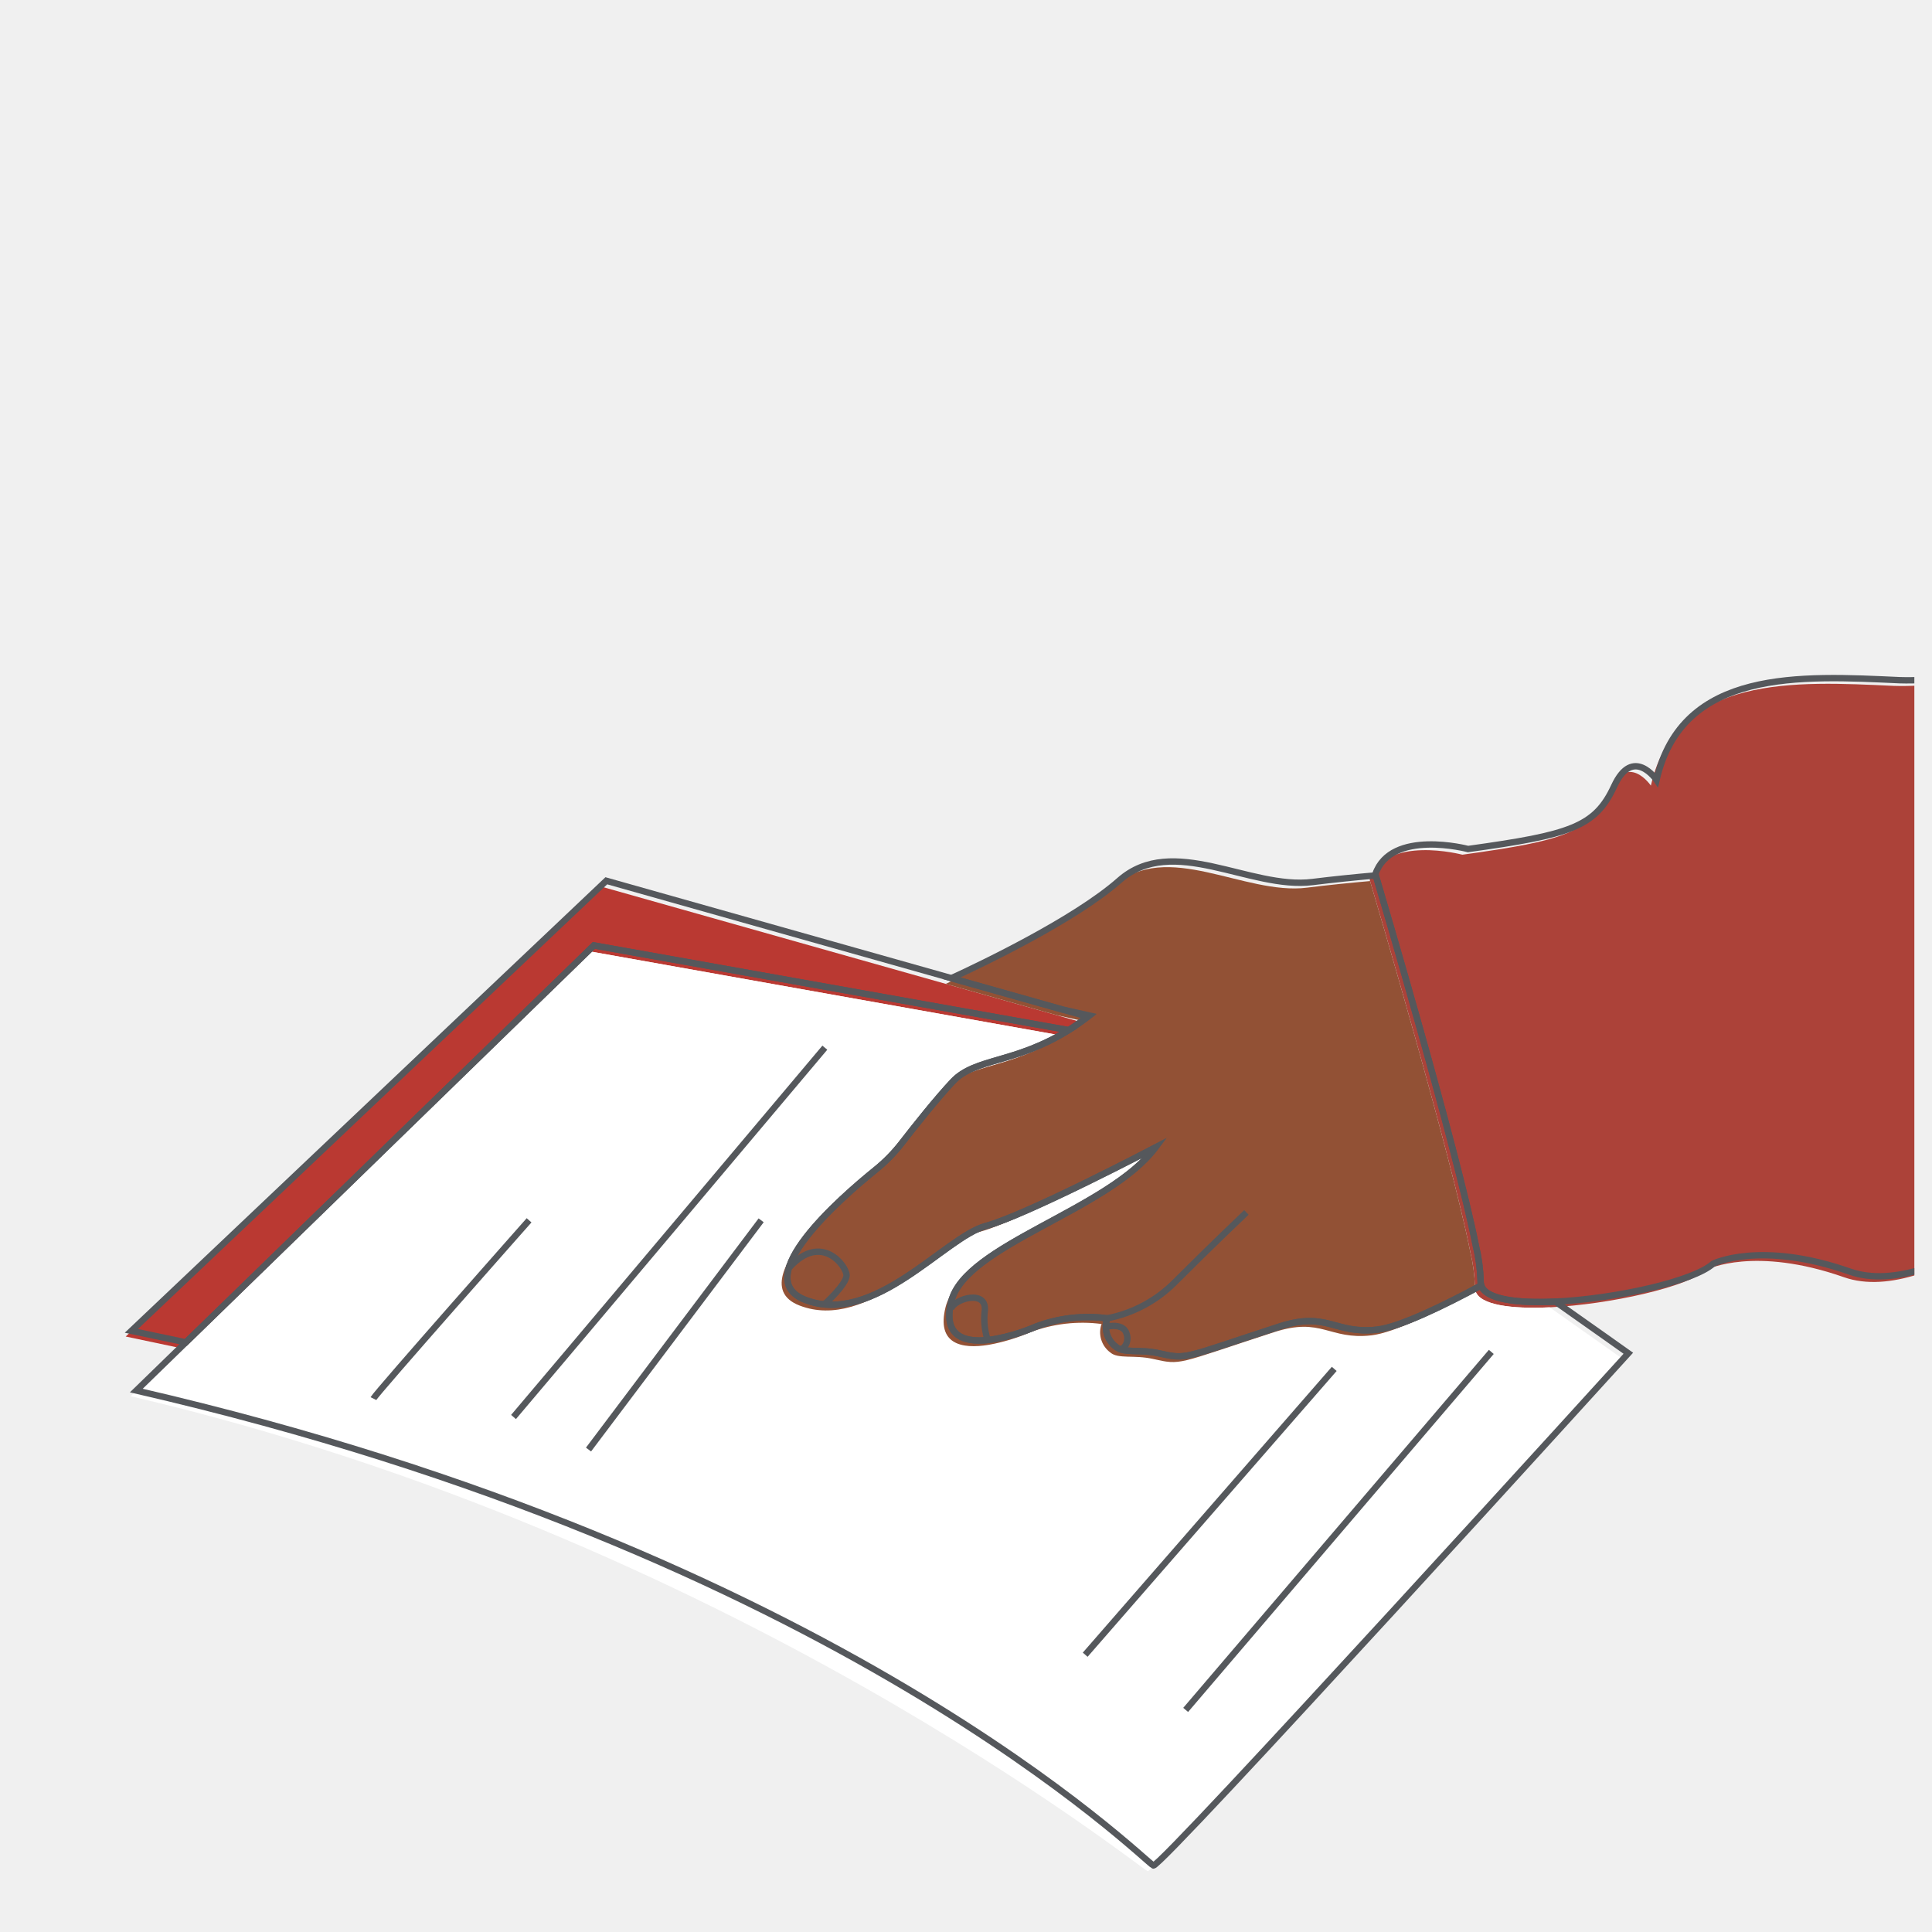
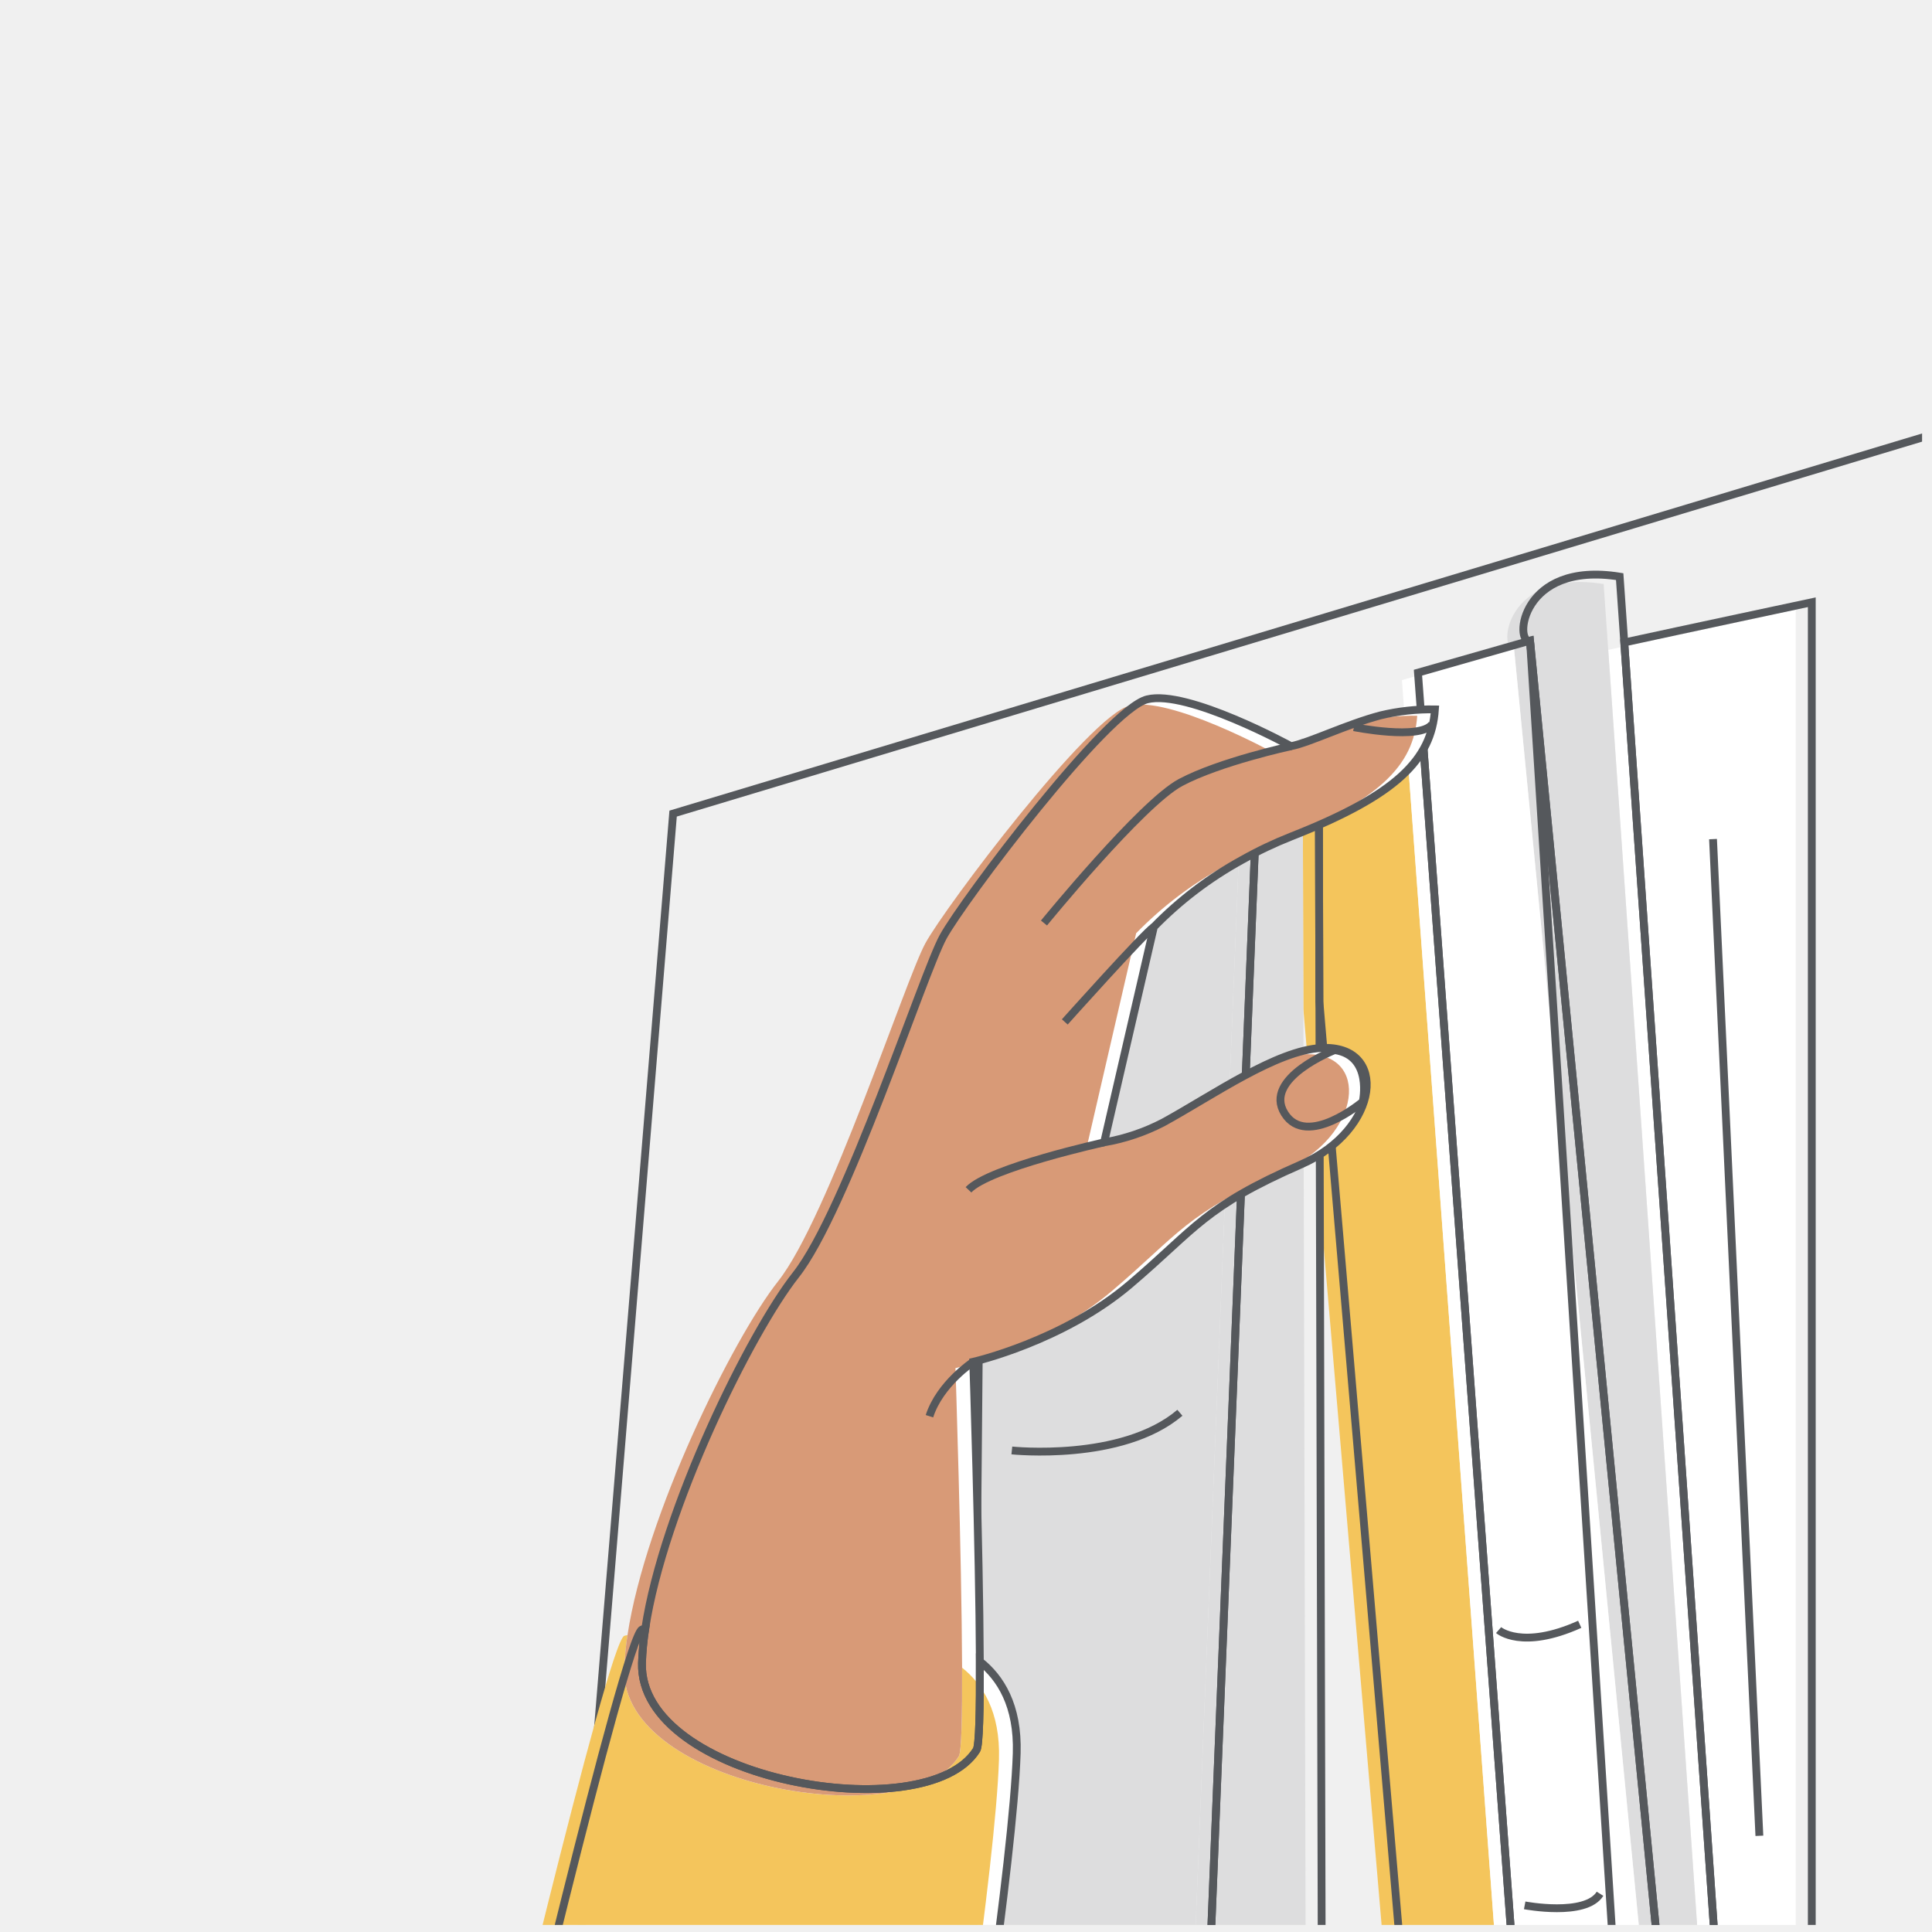
<svg xmlns="http://www.w3.org/2000/svg" id="Layer_1" data-name="Layer 1" viewBox="0 0 198.425 198.425">
  <defs>
-     <style>.cls-1,.cls-10,.cls-2,.cls-8{fill:none;}.cls-10,.cls-2,.cls-8{stroke:#55585c;stroke-miterlimit:10;}.cls-2{stroke-width:1.044px;}.cls-3{clip-path:url(#clip-path);}.cls-4{fill:#ac4239;}.cls-5{fill:#ba3932;}.cls-6{fill:#fff;}.cls-7{fill:#925135;}.cls-8{stroke-width:0.655px;}.cls-9{clip-path:url(#clip-path-2);}.cls-10{stroke-width:0.803px;fill-rule:evenodd;}</style>
+     <style>.cls-1,.cls-3,.cls-7{fill:none;}.cls-2{clip-path:url(#clip-path);}.cls-3,.cls-7{stroke:#55585c;stroke-miterlimit:10;stroke-width:0.803px;}.cls-3,.cls-4,.cls-5,.cls-6,.cls-8{fill-rule:evenodd;}.cls-4{fill:#fff;}.cls-5{fill:#ddddde;}.cls-6{fill:#f4c55c;}.cls-8{fill:#d89a77;}</style>
    <clipPath id="clip-path">
-       <rect class="cls-1" x="1.617" y="42.076" width="194.995" height="152.045" />
-     </clipPath>
-     <clipPath id="clip-path-2">
-       <rect class="cls-1" x="-206.786" y="33.398" width="185.767" height="164.301" />
+       <rect class="cls-1" x="11.639" y="33.398" width="185.767" height="164.301" />
    </clipPath>
  </defs>
-   <line class="cls-2" x1="33.993" y1="139.428" x2="50.125" y2="122.425" />
-   <g class="cls-3">
-     <path class="cls-1" d="M108.459,104.244l2.689.759c.056-.043.109-.078.165-.121Z" />
-     <path class="cls-4" d="M212.118,65.185a29.261,29.261,0,0,1-17.588,5.258c-10.144-.461-22.349-1.225-24.979,10.241,0,0-2.42-3.549-4.356.645-1.936,4.194-4.517,5.001-15.003,6.453,0,0-7.905-2.097-9.518,2.581l.038.127c.59,1.99,8.284,27.99,10.294,38.086a17.4,17.4,0,0,1,.477,3.57,1.194,1.194,0,0,0,.06.457c.454,1.426,3.663,1.852,7.614,1.665,6.201-.294,14.21-2.094,16.201-3.896,0,0,4.84-2.42,14.035.807,9.195,3.226,23.876-10.647,25.005-10.809C215.527,120.208,212.118,65.185,212.118,65.185Z" />
-     <path class="cls-5" d="M108.459,104.244l-11.327-3.197L61.689,91.041l-48.78,46.226,5.597,1.181L60.412,97.682l48.755,8.699c.641-.401,1.301-.855,1.981-1.377Z" />
-     <path class="cls-6" d="M159.157,134.267c-3.951.188-7.16-.238-7.614-1.665-3.771,2.034-8.374,4.285-10.708,4.544-4.356.484-5.082-1.922-10.002-.323-10.121,3.291-9.434,3.406-12.422,2.742-1.948-.433-3.555.026-4.356-.645a2.575,2.575,0,0,1-.92-2.943,15.168,15.168,0,0,0-7.307.846,19.627,19.627,0,0,1-4.263,1.291c-2.834.473-5.397-.079-4.449-3.872,1.452-5.808,16.132-9.357,20.972-15.81,0,0-13.228,6.937-17.423,8.066s-11.454,10.325-18.552,7.582c-7.098-2.743,8.711-14.519,8.711-14.519s3.872-5.162,6.453-7.905c2.293-2.436,6.371-1.828,11.889-5.277l-48.755-8.699L18.507,138.448,13.42,143.397c61.294,14.302,103.689,48.525,104.455,48.78.766.255,48.78-52.611,48.78-52.611S163.442,137.28,159.157,134.267Z" />
-     <path class="cls-7" d="M151.482,132.145a17.4,17.4,0,0,0-.477-3.57c-2.01-10.096-9.704-36.096-10.294-38.086-2.112.189-4.386.417-6.49.68-6.453.807-14.358-5.001-19.843-.161-4.567,4.03-14.16,8.615-17.246,10.039l11.327,3.197,2.854.638c-.056.044-.109.079-.165.121-.68.522-1.34.976-1.981,1.377-5.518,3.449-9.596,2.841-11.889,5.277-2.581,2.742-6.453,7.905-6.453,7.905s-15.81,11.777-8.711,14.519c7.098,2.742,14.358-6.453,18.552-7.582s17.423-8.066,17.423-8.066c-4.84,6.453-19.52,10.002-20.972,15.81-.948,3.793,1.614,4.345,4.449,3.872a19.627,19.627,0,0,0,4.263-1.291,15.168,15.168,0,0,1,7.307-.846,2.575,2.575,0,0,0,.92,2.943c.801.672,2.408.213,4.356.645,2.988.664,2.301.548,12.422-2.742,4.92-1.6,5.646.807,10.002.323,2.334-.259,6.937-2.51,10.708-4.544A1.194,1.194,0,0,1,151.482,132.145Z" />
-     <path class="cls-1" d="M109.042,103.662l2.689.759c.056-.043.109-.078.165-.121Z" />
-     <path class="cls-8" d="M212.701,64.602a29.261,29.261,0,0,1-17.588,5.258c-10.144-.461-22.349-1.225-24.979,10.241,0,0-2.42-3.549-4.356.645-1.936,4.194-4.517,5.001-15.003,6.453,0,0-7.905-2.097-9.518,2.581l.038.127c.59,1.99,8.284,27.99,10.294,38.086a17.401,17.401,0,0,1,.477,3.57,1.193,1.193,0,0,0,.06.457c.454,1.426,3.663,1.852,7.614,1.665,6.201-.294,14.21-2.094,16.201-3.896,0,0,4.84-2.42,14.035.807,9.195,3.226,23.876-10.647,25.005-10.809C216.11,119.625,212.701,64.602,212.701,64.602Z" />
-     <path class="cls-8" d="M109.042,103.662l-11.327-3.198L62.272,90.459l-48.78,46.226,5.597,1.181L60.995,97.099l48.755,8.699c.641-.401,1.301-.855,1.981-1.377Z" />
-     <path class="cls-8" d="M159.74,133.684c-3.951.188-7.16-.238-7.614-1.665-3.771,2.034-8.374,4.285-10.708,4.544-4.356.484-5.082-1.922-10.002-.323-10.121,3.291-9.434,3.406-12.422,2.742-1.948-.433-3.555.026-4.356-.645a2.575,2.575,0,0,1-.92-2.943,15.168,15.168,0,0,0-7.307.846,19.627,19.627,0,0,1-4.263,1.291c-2.834.473-5.397-.079-4.449-3.872,1.452-5.808,16.132-9.357,20.972-15.81,0,0-13.228,6.937-17.423,8.066S89.795,136.241,82.697,133.499c-5.742-2.218,3.506-10.348,7.25-13.374a16.39,16.39,0,0,0,2.663-2.716c1.351-1.745,3.574-4.55,5.252-6.333,2.293-2.436,6.371-1.828,11.889-5.277L60.995,97.099l-41.906,40.767-5.087,4.948c72.309,16.67,103.689,48.525,104.455,48.78.766.255,48.78-52.611,48.78-52.611S164.025,136.697,159.74,133.684Z" />
-     <path class="cls-8" d="M152.065,131.563a17.401,17.401,0,0,0-.477-3.57c-2.01-10.096-9.704-36.096-10.294-38.086-2.112.189-4.386.417-6.49.68-6.453.807-14.358-5.001-19.843-.161-4.567,4.03-14.16,8.615-17.246,10.039l11.327,3.198,2.854.638c-.056.044-.109.079-.165.121-.68.522-1.34.976-1.981,1.377-5.518,3.449-9.596,2.841-11.889,5.277-1.678,1.783-3.901,4.588-5.252,6.333a16.39,16.39,0,0,1-2.663,2.716c-3.744,3.026-12.992,11.156-7.25,13.374,7.098,2.742,14.358-6.453,18.552-7.582s17.423-8.066,17.423-8.066c-4.84,6.453-19.52,10.002-20.972,15.81-.948,3.793,1.614,4.345,4.449,3.872a19.627,19.627,0,0,0,4.263-1.291,15.168,15.168,0,0,1,7.307-.846,2.575,2.575,0,0,0,.92,2.943c.801.672,2.408.213,4.356.645,2.988.664,2.301.548,12.422-2.742,4.92-1.6,5.646.807,10.002.323,2.334-.259,6.937-2.51,10.708-4.544A1.193,1.193,0,0,1,152.065,131.563Z" />
-     <path class="cls-8" d="M113.718,135.395a13.367,13.367,0,0,0,6.96-3.721c3.896-3.896,7.334-7.155,7.334-7.155" />
-     <path class="cls-8" d="M113.326,136.322s1.943-.589,2.355.589a1.372,1.372,0,0,1-.53,1.707" />
-     <path class="cls-8" d="M97.668,134.439c.339-1.083,3.842-2.087,3.455.326a7.119,7.119,0,0,0,.371,3.03" />
-     <path class="cls-8" d="M84.668,133.965s2.276-2.045,2.276-2.987-2.56-4.409-5.832-.853" />
-     <path class="cls-8" d="M38.353,143.643c.291-.581,15.986-18.312,15.986-18.312" />
-     <path class="cls-8" d="M52.741,145.532c1.017-1.163,31.973-37.931,31.973-37.931" />
-     <line class="cls-8" x1="60.443" y1="148.875" x2="78.174" y2="125.331" />
-     <line class="cls-8" x1="111.454" y1="169.947" x2="137.032" y2="140.591" />
-     <line class="cls-8" x1="121.773" y1="175.615" x2="153.164" y2="138.847" />
-   </g>
-   <g class="cls-9">
-     <polyline class="cls-10" points="-159.2 204.092 -149.294 83.56 4.261 37.328" />
+   <g class="cls-2">
+     <polyline class="cls-3" points="59.225 204.092 69.132 83.56 222.686 37.328" />
+     <path class="cls-4" d="M165.173,66.746,175.224,210.921a12.785,12.785,0,0,0,4.657,1.583c3.391.206,4.551-.596,4.551-.596V62.614S170.624,65.557,165.173,66.746Z" />
+     <path class="cls-5" d="M165.173,66.746l-.472-6.763C154.507,58.339,153.849,66.889,155.494,66.56l14.14,144.69c-.774.532,5.59-.329,5.59-.329Z" />
+     <path class="cls-6" d="M133.799,79.397l.059,24.21,9.063,106.085a.855.855,0,0,0,.973.773l10.373-1.482L144.562,77.674Z" />
+     <path class="cls-4" d="M155.494,66.56l-11.509,3.288.578,7.826,9.704,131.308.168,2.277a1.311,1.311,0,0,0,1.05,1.191c2.135.428,7.337,1.26,11.287.165a8.1,8.1,0,0,0,2.861-1.365Z" />
+     <path class="cls-5" d="M99.262,97.471,98.275,206.318c9.422,7.599,21.365,1.436,24.16.458l5.107-126.405C118.006,77.412,99.262,97.471,99.262,97.471Z" />
+     <path class="cls-5" d="M133.858,103.606l-.059-24.21-.009-3.629-6.248,4.604-5.107,126.405-.075,1.845a1.844,1.844,0,0,0,1.893,1.917l7.438-.207a2.491,2.491,0,0,0,2.422-2.496Z" />
+     <path class="cls-3" d="M166.82,65.985l10.051,144.175a12.785,12.785,0,0,0,4.657,1.583c3.391.206,4.551-.596,4.551-.596V61.853S172.272,64.795,166.82,65.985Z" />
+     <path class="cls-3" d="M166.82,65.985l-.472-6.763c-10.194-1.644-10.852,6.906-9.208,6.577l14.14,144.69c-.774.532,5.59-.329,5.59-.329Z" />
+     <path class="cls-3" d="M135.446,78.636l.059,24.21,9.063,106.085a.855.855,0,0,0,.973.773l10.373-1.482L146.21,76.913Z" />
+     <path class="cls-3" d="M157.141,65.799l-11.509,3.288.578,7.826,9.704,131.308.168,2.277a1.311,1.311,0,0,0,1.05,1.191c2.135.428,7.337,1.26,11.287.165a8.1,8.1,0,0,0,2.861-1.365Z" />
+     <path class="cls-3" d="M100.909,96.71l-.987,108.847c9.422,7.599,21.365,1.436,24.16.458l5.107-126.405C119.653,76.651,100.909,96.71,100.909,96.71Z" />
+     <path class="cls-3" d="M135.506,102.845l-.059-24.21-.251-1.067-6.006,2.042-5.107,126.405-.075,1.845a1.844,1.844,0,0,0,1.893,1.917l7.438-.207a2.491,2.491,0,0,0,2.422-2.496Z" />
+     <path class="cls-3" d="M153.914,167.418s2.381,2.083,8.332-.595" />
+     <path class="cls-3" d="M156.592,195.688s6.249,1.19,7.737-1.19" />
+     <line class="cls-7" x1="166.412" y1="211.757" x2="157.141" y2="65.799" />
+     <line class="cls-7" x1="175.935" y1="86.18" x2="180.696" y2="188.546" />
+     <path class="cls-3" d="M103.921,148.968s11.308,1.19,17.259-3.869" />
+     <path class="cls-4" d="M100.148,179.885c-5.154,8.247-34.706,3.093-34.363-8.934a29.365,29.365,0,0,1,.333-3.505,1.662,1.662,0,0,0-.333.069c-1.718.687-14.432,54.636-14.432,54.636H99.117s4.811-30.926,5.154-41.922c.154-4.934-1.699-7.788-3.787-9.44C100.505,175.757,100.424,179.444,100.148,179.885Z" />
+     <path class="cls-4" d="M118.36,95.353a38.518,38.518,0,0,1,9.082-6.894,40.723,40.723,0,0,1,5.007-2.384c10.847-4.266,14.432-7.903,14.776-13.058a22.246,22.246,0,0,0-5.595.615c-3.526.935-7.228,2.774-9.181,3.165,0,0-10.652-5.842-14.776-4.811-4.124,1.031-18.899,20.618-20.961,24.397s-9.965,28.177-15.119,34.706c-4.684,5.933-13.624,24.069-15.474,36.355a29.365,29.365,0,0,0-.333,3.505c-.344,12.027,29.208,17.181,34.363,8.934.275-.441.357-4.128.336-9.097-.05-11.78-.68-30.764-.68-30.764s9.211-2.101,16.083-7.942,7.546-7.934,17.592-12.332c8.15-3.568,8.983-12.304,2.11-11.96-4.638.232-11.15,4.844-16.26,7.646a20.87,20.87,0,0,1-6.082,2.051l2.701-11.696Z" />
+     <path class="cls-6" d="M98.476,180.379c-5.154,8.247-34.706,3.093-34.363-8.934A29.363,29.363,0,0,1,64.446,167.939a1.661,1.661,0,0,0-.333.069c-1.718.687-14.432,54.636-14.432,54.636H97.445s4.811-30.926,5.154-41.922c.154-4.934-1.699-7.788-3.787-9.44C98.833,176.25,98.751,179.938,98.476,180.379Z" />
+     <path class="cls-8" d="M116.688,95.847a38.518,38.518,0,0,1,9.082-6.894,40.722,40.722,0,0,1,5.007-2.384c10.847-4.266,14.432-7.903,14.776-13.058a22.247,22.247,0,0,0-5.595.615c-3.526.935-7.228,2.774-9.181,3.165,0,0-10.652-5.842-14.776-4.811C111.877,73.511,97.101,93.098,95.039,96.878s-9.965,28.177-15.119,34.706C75.235,137.517,66.296,155.653,64.446,167.939a29.363,29.363,0,0,0-.333,3.505c-.344,12.027,29.208,17.181,34.363,8.934.275-.441.357-4.128.336-9.097-.05-11.78-.68-30.764-.68-30.764s9.211-2.101,16.083-7.942,7.546-7.934,17.592-12.332c8.15-3.568,8.983-12.304,2.11-11.96-4.638.232-11.15,4.844-16.26,7.646a20.87,20.87,0,0,1-6.082,2.051l2.701-11.696Z" />
+     <path class="cls-3" d="M100.298,179.726c-5.154,8.247-34.706,3.093-34.363-8.934a29.363,29.363,0,0,1,.333-3.505,1.661,1.661,0,0,0-.333.069c-1.718.687-14.432,54.636-14.432,54.636H99.267s4.811-30.926,5.154-41.922c.154-4.934-1.699-7.788-3.787-9.44C100.655,175.598,100.573,179.285,100.298,179.726Z" />
+     <path class="cls-3" d="M118.51,95.194a38.518,38.518,0,0,1,9.082-6.894,40.721,40.721,0,0,1,5.007-2.384c10.847-4.266,14.432-7.903,14.776-13.058a22.246,22.246,0,0,0-5.595.615c-3.526.935-7.228,2.774-9.181,3.165,0,0-10.652-5.842-14.776-4.811C113.699,72.858,98.923,92.445,96.861,96.225c-2.062,3.78-9.965,28.177-15.119,34.706-4.684,5.933-13.624,24.069-15.474,36.355a29.363,29.363,0,0,0-.333,3.505c-.344,12.027,29.208,17.181,34.363,8.934.275-.441.357-4.128.336-9.097-.05-11.78-.68-30.764-.68-30.764s9.211-2.101,16.083-7.942c6.873-5.842,7.546-7.934,17.592-12.332,8.15-3.568,8.983-12.304,2.11-11.96-4.638.232-11.15,4.844-16.26,7.646a20.869,20.869,0,0,1-6.082,2.051l2.701-11.696Z" />
+     <path class="cls-3" d="M137.085,107.847s-7.42,2.877-5.148,6.511,8.025-1.211,8.025-1.211S141.022,108.452,137.085,107.847Z" />
+     <path class="cls-3" d="M139.054,74.685s6.814,1.363,8.025-.303" />
+     <path class="cls-3" d="M99.954,139.865s-3.425,2.247-4.495,5.588" />
+     <path class="cls-3" d="M132.598,76.638s-7.335,1.588-11.344,3.726-14.033,14.434-14.033,14.434" />
+     <path class="cls-3" d="M109.359,104.956s8.144-9.1,9.151-9.763" />
+     <path class="cls-3" d="M113.397,117.328s-11.79,2.597-13.929,4.87" />
  </g>
</svg>
